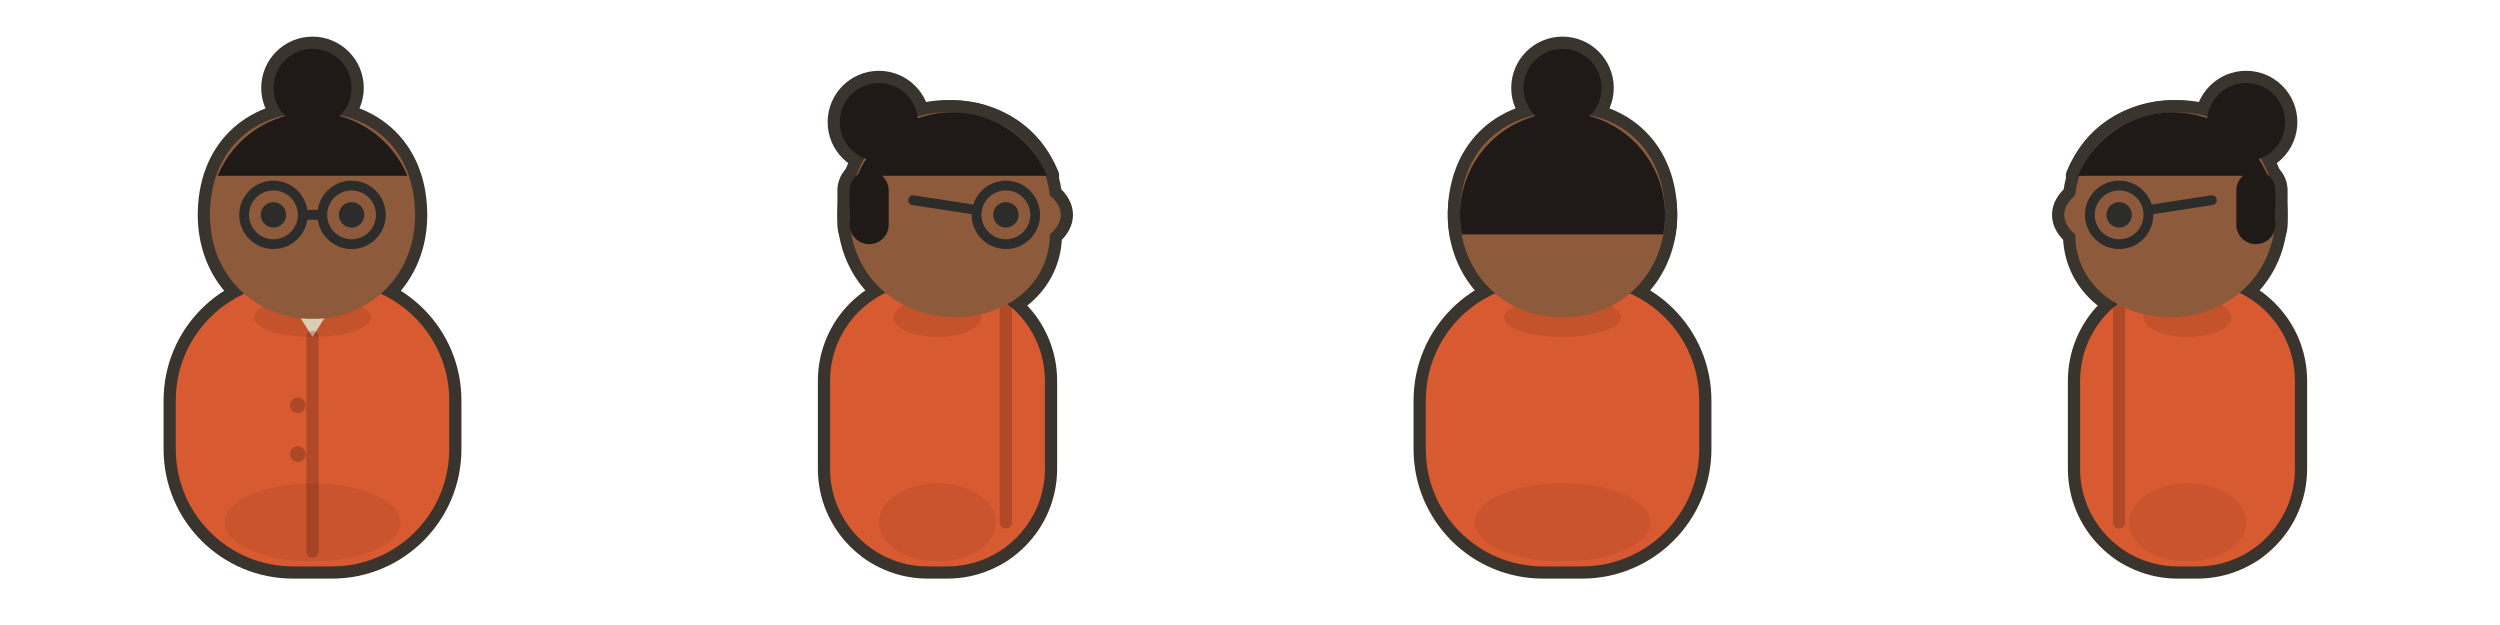
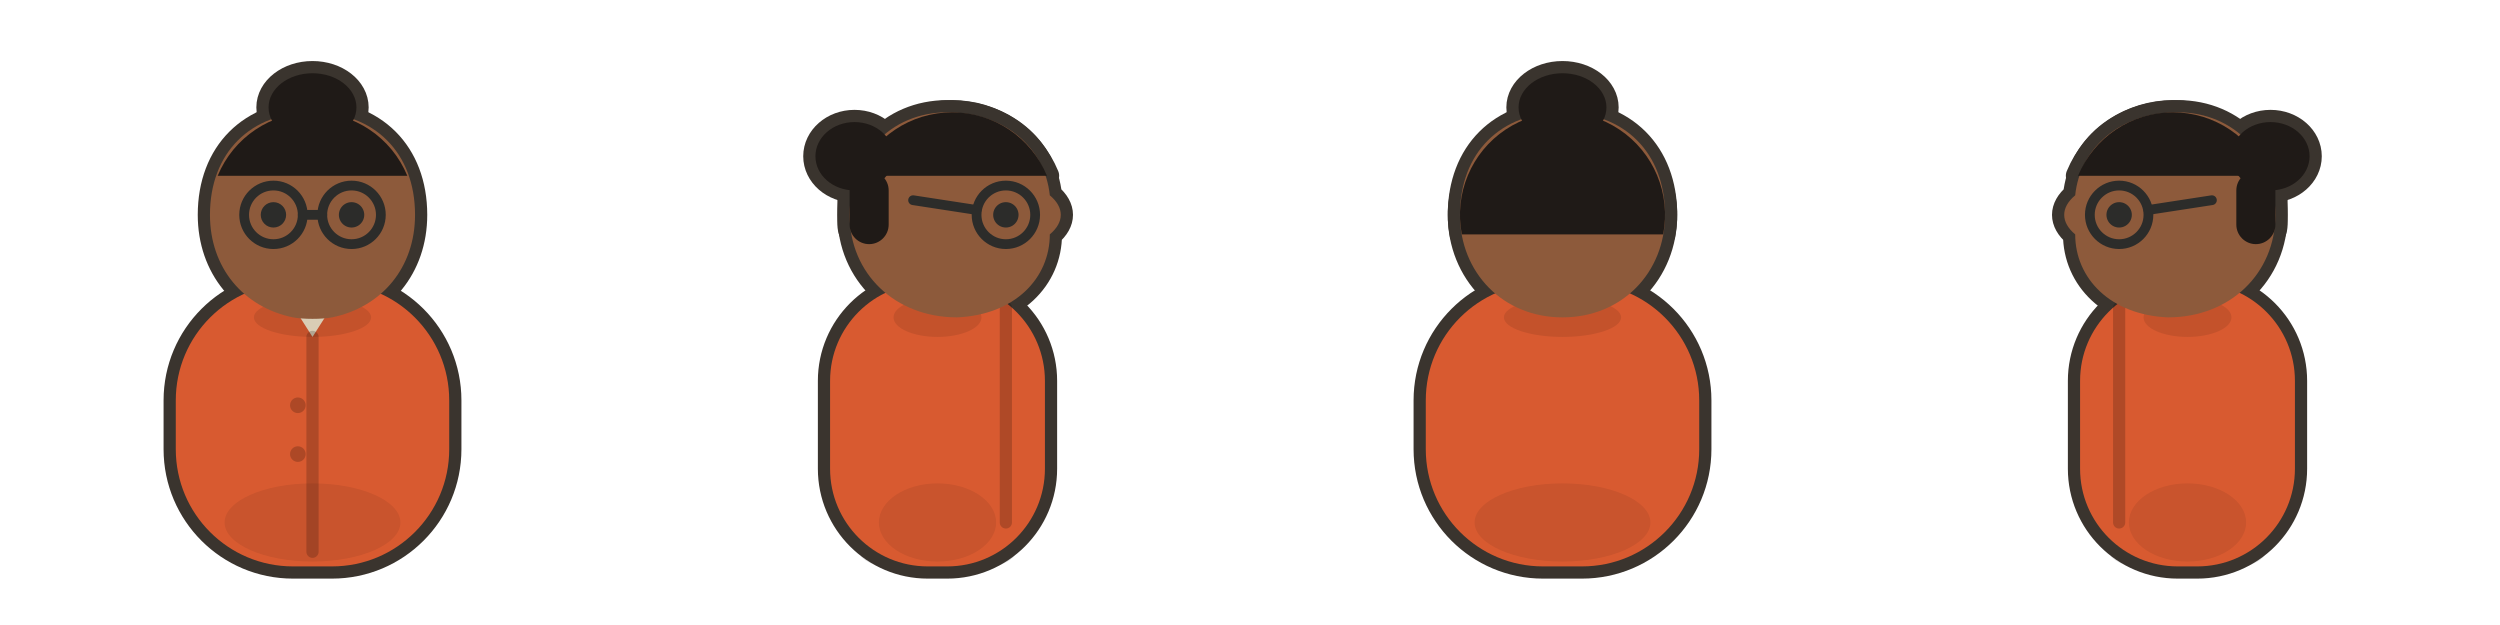
<svg xmlns="http://www.w3.org/2000/svg" viewBox="0 0 512 128" width="512" height="128">
  <g transform="translate(0 0)">
    <path d="M 48 113 a 16 4.5 0 1 0 32 0 a 16 4.5 0 1 0 -32 0 Z" fill="#000000" opacity="0.12" />
    <g transform="translate(64 0) scale(1 1) translate(-64 0)">
      <g transform="translate(64 87)">
        <path d="M -4 -29 h 8 a 24 24 0 0 1 24 24 v 10 a 24 24 0 0 1 -24 24 h -8 a 24 24 0 0 1 -24 -24 v -10 a 24 24 0 0 1 24 -24 Z" fill="#3A342E" stroke="#3A342E" stroke-width="5" stroke-linejoin="round" stroke-linecap="round" />
      </g>
    </g>
    <g transform="translate(64 58) scale(1) translate(-64 -58)">
      <g transform="translate(64 44)">
        <path d="M0-21C12.7-21 21-12.7 21 0 21 10.8 14.2 18.9 4 21 2 21.4-2 21.4-4 21-14.2 18.9-21 10.8-21 0-21-12.7-12.7-21 0-21Z" fill="#3A342E" stroke="#3A342E" stroke-width="5" stroke-linejoin="round" stroke-linecap="round" />
      </g>
      <g transform="translate(64 44)">
        <path d="M -19.416 -8 A 21 21 0 0 1 19.416 -8 Z" fill="#3A342E" stroke="#3A342E" stroke-width="5" stroke-linejoin="round" stroke-linecap="round" />
-         <path d="M -8 -26 a 8 8 0 1 0 16 0 a 8 8 0 1 0 -16 0 Z" fill="#3A342E" stroke="#3A342E" stroke-width="5" stroke-linejoin="round" stroke-linecap="round" />
+         <path d="M -9 -22 a 9 7 0 1 0 18 0 a 9 7 0 1 0 -18 0 Z" fill="#3A342E" stroke="#3A342E" stroke-width="5" stroke-linejoin="round" stroke-linecap="round" />
      </g>
    </g>
    <g transform="translate(64 0) scale(1 1) translate(-64 0)">
      <g transform="translate(64 87)">
        <path d="M -4 -29 h 8 a 24 24 0 0 1 24 24 v 10 a 24 24 0 0 1 -24 24 h -8 a 24 24 0 0 1 -24 -24 v -10 a 24 24 0 0 1 24 -24 Z" fill="#D85A30" />
        <path d="M -18 20 a 18 8 0 1 0 36 0 a 18 8 0 1 0 -36 0 Z" fill="#00000012" />
      </g>
      <g transform="translate(64 87)">
        <path d="M -7 -29 L 0 -18 L 7 -29 Z" fill="#F0E2C8" />
        <path d="M 0 -18 L 0 26" fill="none" stroke="#00000030" stroke-width="2.5" stroke-linecap="round" stroke-linejoin="round" />
        <path d="M -4.6 -4 a 1.6 1.6 0 1 0 3.2 0 a 1.6 1.6 0 1 0 -3.2 0 Z" fill="#00000033" />
        <path d="M -4.6 6 a 1.6 1.6 0 1 0 3.2 0 a 1.6 1.6 0 1 0 -3.2 0 Z" fill="#00000033" />
      </g>
      <g transform="translate(64 87)">
        <path d="M -12 -22 a 12 4 0 1 0 24 0 a 12 4 0 1 0 -24 0 Z" fill="#00000018" />
      </g>
    </g>
    <g transform="translate(64 58) scale(1) translate(-64 -58)">
      <g transform="translate(64 44)">
        <path d="M0-21C12.7-21 21-12.7 21 0 21 10.8 14.2 18.9 4 21 2 21.4-2 21.4-4 21-14.2 18.9-21 10.8-21 0-21-12.7-12.7-21 0-21Z" fill="#8D5A3B" />
        <path d="M-10.6 0C-10.6 1.436-9.436 2.6-8 2.6-6.564 2.6-5.4 1.436-5.4 0-5.4-1.436-6.564-2.6-8-2.6-9.436-2.6-10.6-1.436-10.6 0Z" fill="#2C2C2A" />
        <path d="M5.4 0C5.4 0.929 5.896 1.787 6.7 2.252 7.504 2.716 8.496 2.716 9.3 2.252 10.104 1.787 10.6 0.929 10.6 0 10.6-0.929 10.104-1.787 9.3-2.252 8.496-2.716 7.504-2.716 6.7-2.252 5.896-1.787 5.4-0.929 5.4 0Z" fill="#2C2C2A" />
      </g>
      <g transform="translate(64 44)">
        <path d="M -19.416 -8 A 21 21 0 0 1 19.416 -8 Z" fill="#1F1A17" />
-         <path d="M -8 -26 a 8 8 0 1 0 16 0 a 8 8 0 1 0 -16 0 Z" fill="#1F1A17" />
+         <path d="M -9 -22 a 9 7 0 1 0 18 0 a 9 7 0 1 0 -18 0 Z" fill="#1F1A17" />
      </g>
      <g transform="translate(64 44)">
        <path d="M -14 0 a 6 6 0 1 0 12 0 a 6 6 0 1 0 -12 0 Z" fill="none" stroke="#2C2C2A" stroke-width="2" stroke-linecap="round" stroke-linejoin="round" />
        <path d="M 2 0 a 6 6 0 1 0 12 0 a 6 6 0 1 0 -12 0 Z" fill="none" stroke="#2C2C2A" stroke-width="2" stroke-linecap="round" stroke-linejoin="round" />
        <path d="M -2 0 L 2 0" fill="none" stroke="#2C2C2A" stroke-width="2" stroke-linecap="round" stroke-linejoin="round" />
      </g>
    </g>
  </g>
  <g transform="translate(128 0)">
    <path d="M 48 113 a 16 4.5 0 1 0 32 0 a 16 4.5 0 1 0 -32 0 Z" fill="#000000" opacity="0.12" />
    <g transform="translate(64 0) scale(1 1) translate(-64 0)">
      <g transform="translate(64 87)">
        <path d="M -2 -29 h 4 a 20 20 0 0 1 20 20 v 18 a 20 20 0 0 1 -20 20 h -4 a 20 20 0 0 1 -20 -20 v -18 a 20 20 0 0 1 20 -20 Z" fill="#3A342E" stroke="#3A342E" stroke-width="5" stroke-linejoin="round" stroke-linecap="round" />
      </g>
    </g>
    <g transform="translate(64 58) scale(1) translate(-64 -58)">
      <g transform="translate(67 44)">
        <path d="M-1-21C10.8-21 19-13.7 20-4 23-1.5 23 1.5 20 4 20 13 12.8 20.5 1 21-11.7 21-21 12-21 0-21-12-12.7-21-1-21Z" fill="#3A342E" stroke="#3A342E" stroke-width="5" stroke-linejoin="round" stroke-linecap="round" />
      </g>
      <g transform="translate(67 44)">
        <path d="M -19.416 -8 A 21 21 0 0 1 19.416 -8 Z" fill="#3A342E" stroke="#3A342E" stroke-width="5" stroke-linejoin="round" stroke-linecap="round" />
        <path d="M -17 -9 h 0 a 4 4 0 0 1 4 4 v 7 a 4 4 0 0 1 -4 4 h 0 a 4 4 0 0 1 -4 -4 v -7 a 4 4 0 0 1 4 -4 Z" fill="#3A342E" stroke="#3A342E" stroke-width="5" stroke-linejoin="round" stroke-linecap="round" />
-         <path d="M -23 -19 a 8 8 0 1 0 16 0 a 8 8 0 1 0 -16 0 Z" fill="#3A342E" stroke="#3A342E" stroke-width="5" stroke-linejoin="round" stroke-linecap="round" />
+         <path d="M -28 -12 a 8 7 0 1 0 16 0 a 8 7 0 1 0 -16 0 Z" fill="#3A342E" stroke="#3A342E" stroke-width="5" stroke-linejoin="round" stroke-linecap="round" />
      </g>
    </g>
    <g transform="translate(64 0) scale(1 1) translate(-64 0)">
      <g transform="translate(64 87)">
        <path d="M -2 -29 h 4 a 20 20 0 0 1 20 20 v 18 a 20 20 0 0 1 -20 20 h -4 a 20 20 0 0 1 -20 -20 v -18 a 20 20 0 0 1 20 -20 Z" fill="#D85A30" />
        <path d="M -12 20 a 12 8 0 1 0 24 0 a 12 8 0 1 0 -24 0 Z" fill="#00000012" />
      </g>
      <g transform="translate(64 87)">
        <path d="M 14 -24 L 14 20" fill="none" stroke="#00000030" stroke-width="2.5" stroke-linecap="round" stroke-linejoin="round" />
      </g>
      <g transform="translate(64 87)">
        <path d="M -9 -22 a 9 4 0 1 0 18 0 a 9 4 0 1 0 -18 0 Z" fill="#00000018" />
      </g>
    </g>
    <g transform="translate(64 58) scale(1) translate(-64 -58)">
      <g transform="translate(67 44)">
        <path d="M-1-21C10.8-21 19-13.7 20-4 23-1.5 23 1.5 20 4 20 13 12.8 20.5 1 21-11.7 21-21 12-21 0-21-12-12.7-21-1-21Z" fill="#8D5A3B" />
        <path d="M8.4 0C8.4 0.929 8.896 1.787 9.7 2.252 10.504 2.716 11.496 2.716 12.3 2.252 13.104 1.787 13.6 0.929 13.6 0 13.6-0.929 13.104-1.787 12.3-2.252 11.496-2.716 10.504-2.716 9.7-2.252 8.896-1.787 8.4-0.929 8.4 0Z" fill="#2C2C2A" />
      </g>
      <g transform="translate(67 44)">
        <path d="M -19.416 -8 A 21 21 0 0 1 19.416 -8 Z" fill="#1F1A17" />
        <path d="M -17 -9 h 0 a 4 4 0 0 1 4 4 v 7 a 4 4 0 0 1 -4 4 h 0 a 4 4 0 0 1 -4 -4 v -7 a 4 4 0 0 1 4 -4 Z" fill="#1F1A17" />
-         <path d="M -23 -19 a 8 8 0 1 0 16 0 a 8 8 0 1 0 -16 0 Z" fill="#1F1A17" />
+         <path d="M -28 -12 a 8 7 0 1 0 16 0 a 8 7 0 1 0 -16 0 Z" fill="#1F1A17" />
      </g>
      <g transform="translate(67 44)">
        <path d="M 5 0 a 6 6 0 1 0 12 0 a 6 6 0 1 0 -12 0 Z" fill="none" stroke="#2C2C2A" stroke-width="2" stroke-linecap="round" stroke-linejoin="round" />
        <path d="M 5 -1 L -8 -3" fill="none" stroke="#2C2C2A" stroke-width="2" stroke-linecap="round" stroke-linejoin="round" />
      </g>
    </g>
  </g>
  <g transform="translate(256 0)">
    <path d="M 48 113 a 16 4.5 0 1 0 32 0 a 16 4.5 0 1 0 -32 0 Z" fill="#000000" opacity="0.12" />
    <g transform="translate(64 0) scale(1 1) translate(-64 0)">
      <g transform="translate(64 87)">
        <path d="M -4 -29 h 8 a 24 24 0 0 1 24 24 v 10 a 24 24 0 0 1 -24 24 h -8 a 24 24 0 0 1 -24 -24 v -10 a 24 24 0 0 1 24 -24 Z" fill="#3A342E" stroke="#3A342E" stroke-width="5" stroke-linejoin="round" stroke-linecap="round" />
      </g>
    </g>
    <g transform="translate(64 58) scale(1) translate(-64 -58)">
      <g transform="translate(64 44)">
        <path d="M0-21C12.7-21 21-12.7 21 0 21 11.8 12.2 21 0 21-12.2 21-21 11.8-21 0-21-12.7-12.7-21 0-21Z" fill="#3A342E" stroke="#3A342E" stroke-width="5" stroke-linejoin="round" stroke-linecap="round" />
      </g>
      <g transform="translate(64 44)">
        <path d="M -20.616 4 A 21 21 0 1 1 20.616 4 Z" fill="#3A342E" stroke="#3A342E" stroke-width="5" stroke-linejoin="round" stroke-linecap="round" />
-         <path d="M -8 -26 a 8 8 0 1 0 16 0 a 8 8 0 1 0 -16 0 Z" fill="#3A342E" stroke="#3A342E" stroke-width="5" stroke-linejoin="round" stroke-linecap="round" />
+         <path d="M -9 -22 a 9 7 0 1 0 18 0 a 9 7 0 1 0 -18 0 Z" fill="#3A342E" stroke="#3A342E" stroke-width="5" stroke-linejoin="round" stroke-linecap="round" />
      </g>
    </g>
    <g transform="translate(64 0) scale(1 1) translate(-64 0)">
      <g transform="translate(64 87)">
        <path d="M -4 -29 h 8 a 24 24 0 0 1 24 24 v 10 a 24 24 0 0 1 -24 24 h -8 a 24 24 0 0 1 -24 -24 v -10 a 24 24 0 0 1 24 -24 Z" fill="#D85A30" />
        <path d="M -18 20 a 18 8 0 1 0 36 0 a 18 8 0 1 0 -36 0 Z" fill="#00000012" />
      </g>
      <g transform="translate(64 87)">
        <path d="M -12 -22 a 12 4 0 1 0 24 0 a 12 4 0 1 0 -24 0 Z" fill="#00000018" />
      </g>
    </g>
    <g transform="translate(64 58) scale(1) translate(-64 -58)">
      <g transform="translate(64 44)">
        <path d="M0-21C12.7-21 21-12.7 21 0 21 11.8 12.2 21 0 21-12.2 21-21 11.8-21 0-21-12.7-12.7-21 0-21Z" fill="#8D5A3B" />
      </g>
      <g transform="translate(64 44)">
        <path d="M -20.616 4 A 21 21 0 1 1 20.616 4 Z" fill="#1F1A17" />
-         <path d="M -8 -26 a 8 8 0 1 0 16 0 a 8 8 0 1 0 -16 0 Z" fill="#1F1A17" />
+         <path d="M -9 -22 a 9 7 0 1 0 18 0 a 9 7 0 1 0 -18 0 Z" fill="#1F1A17" />
      </g>
    </g>
  </g>
  <g transform="translate(384 0)">
    <path d="M 48 113 a 16 4.5 0 1 0 32 0 a 16 4.5 0 1 0 -32 0 Z" fill="#000000" opacity="0.12" />
    <g transform="translate(128 0) scale(-1 1)">
      <g transform="translate(64 0) scale(1 1) translate(-64 0)">
        <g transform="translate(64 87)">
          <path d="M -2 -29 h 4 a 20 20 0 0 1 20 20 v 18 a 20 20 0 0 1 -20 20 h -4 a 20 20 0 0 1 -20 -20 v -18 a 20 20 0 0 1 20 -20 Z" fill="#3A342E" stroke="#3A342E" stroke-width="5" stroke-linejoin="round" stroke-linecap="round" />
        </g>
      </g>
      <g transform="translate(64 58) scale(1) translate(-64 -58)">
        <g transform="translate(67 44)">
          <path d="M-1-21C10.8-21 19-13.7 20-4 23-1.5 23 1.5 20 4 20 13 12.8 20.5 1 21-11.7 21-21 12-21 0-21-12-12.7-21-1-21Z" fill="#3A342E" stroke="#3A342E" stroke-width="5" stroke-linejoin="round" stroke-linecap="round" />
        </g>
        <g transform="translate(67 44)">
          <path d="M -19.416 -8 A 21 21 0 0 1 19.416 -8 Z" fill="#3A342E" stroke="#3A342E" stroke-width="5" stroke-linejoin="round" stroke-linecap="round" />
          <path d="M -17 -9 h 0 a 4 4 0 0 1 4 4 v 7 a 4 4 0 0 1 -4 4 h 0 a 4 4 0 0 1 -4 -4 v -7 a 4 4 0 0 1 4 -4 Z" fill="#3A342E" stroke="#3A342E" stroke-width="5" stroke-linejoin="round" stroke-linecap="round" />
-           <path d="M -23 -19 a 8 8 0 1 0 16 0 a 8 8 0 1 0 -16 0 Z" fill="#3A342E" stroke="#3A342E" stroke-width="5" stroke-linejoin="round" stroke-linecap="round" />
+           <path d="M -28 -12 a 8 7 0 1 0 16 0 a 8 7 0 1 0 -16 0 Z" fill="#3A342E" stroke="#3A342E" stroke-width="5" stroke-linejoin="round" stroke-linecap="round" />
        </g>
      </g>
      <g transform="translate(64 0) scale(1 1) translate(-64 0)">
        <g transform="translate(64 87)">
          <path d="M -2 -29 h 4 a 20 20 0 0 1 20 20 v 18 a 20 20 0 0 1 -20 20 h -4 a 20 20 0 0 1 -20 -20 v -18 a 20 20 0 0 1 20 -20 Z" fill="#D85A30" />
          <path d="M -12 20 a 12 8 0 1 0 24 0 a 12 8 0 1 0 -24 0 Z" fill="#00000012" />
        </g>
        <g transform="translate(64 87)">
          <path d="M 14 -24 L 14 20" fill="none" stroke="#00000030" stroke-width="2.5" stroke-linecap="round" stroke-linejoin="round" />
        </g>
        <g transform="translate(64 87)">
          <path d="M -9 -22 a 9 4 0 1 0 18 0 a 9 4 0 1 0 -18 0 Z" fill="#00000018" />
        </g>
      </g>
      <g transform="translate(64 58) scale(1) translate(-64 -58)">
        <g transform="translate(67 44)">
          <path d="M-1-21C10.8-21 19-13.7 20-4 23-1.5 23 1.5 20 4 20 13 12.8 20.5 1 21-11.7 21-21 12-21 0-21-12-12.7-21-1-21Z" fill="#8D5A3B" />
          <path d="M8.4 0C8.4 0.929 8.896 1.787 9.7 2.252 10.504 2.716 11.496 2.716 12.3 2.252 13.104 1.787 13.6 0.929 13.6 0 13.6-0.929 13.104-1.787 12.3-2.252 11.496-2.716 10.504-2.716 9.7-2.252 8.896-1.787 8.4-0.929 8.4 0Z" fill="#2C2C2A" />
        </g>
        <g transform="translate(67 44)">
          <path d="M -19.416 -8 A 21 21 0 0 1 19.416 -8 Z" fill="#1F1A17" />
          <path d="M -17 -9 h 0 a 4 4 0 0 1 4 4 v 7 a 4 4 0 0 1 -4 4 h 0 a 4 4 0 0 1 -4 -4 v -7 a 4 4 0 0 1 4 -4 Z" fill="#1F1A17" />
-           <path d="M -23 -19 a 8 8 0 1 0 16 0 a 8 8 0 1 0 -16 0 Z" fill="#1F1A17" />
+           <path d="M -28 -12 a 8 7 0 1 0 16 0 a 8 7 0 1 0 -16 0 Z" fill="#1F1A17" />
        </g>
        <g transform="translate(67 44)">
          <path d="M 5 0 a 6 6 0 1 0 12 0 a 6 6 0 1 0 -12 0 Z" fill="none" stroke="#2C2C2A" stroke-width="2" stroke-linecap="round" stroke-linejoin="round" />
          <path d="M 5 -1 L -8 -3" fill="none" stroke="#2C2C2A" stroke-width="2" stroke-linecap="round" stroke-linejoin="round" />
        </g>
      </g>
    </g>
  </g>
</svg>
